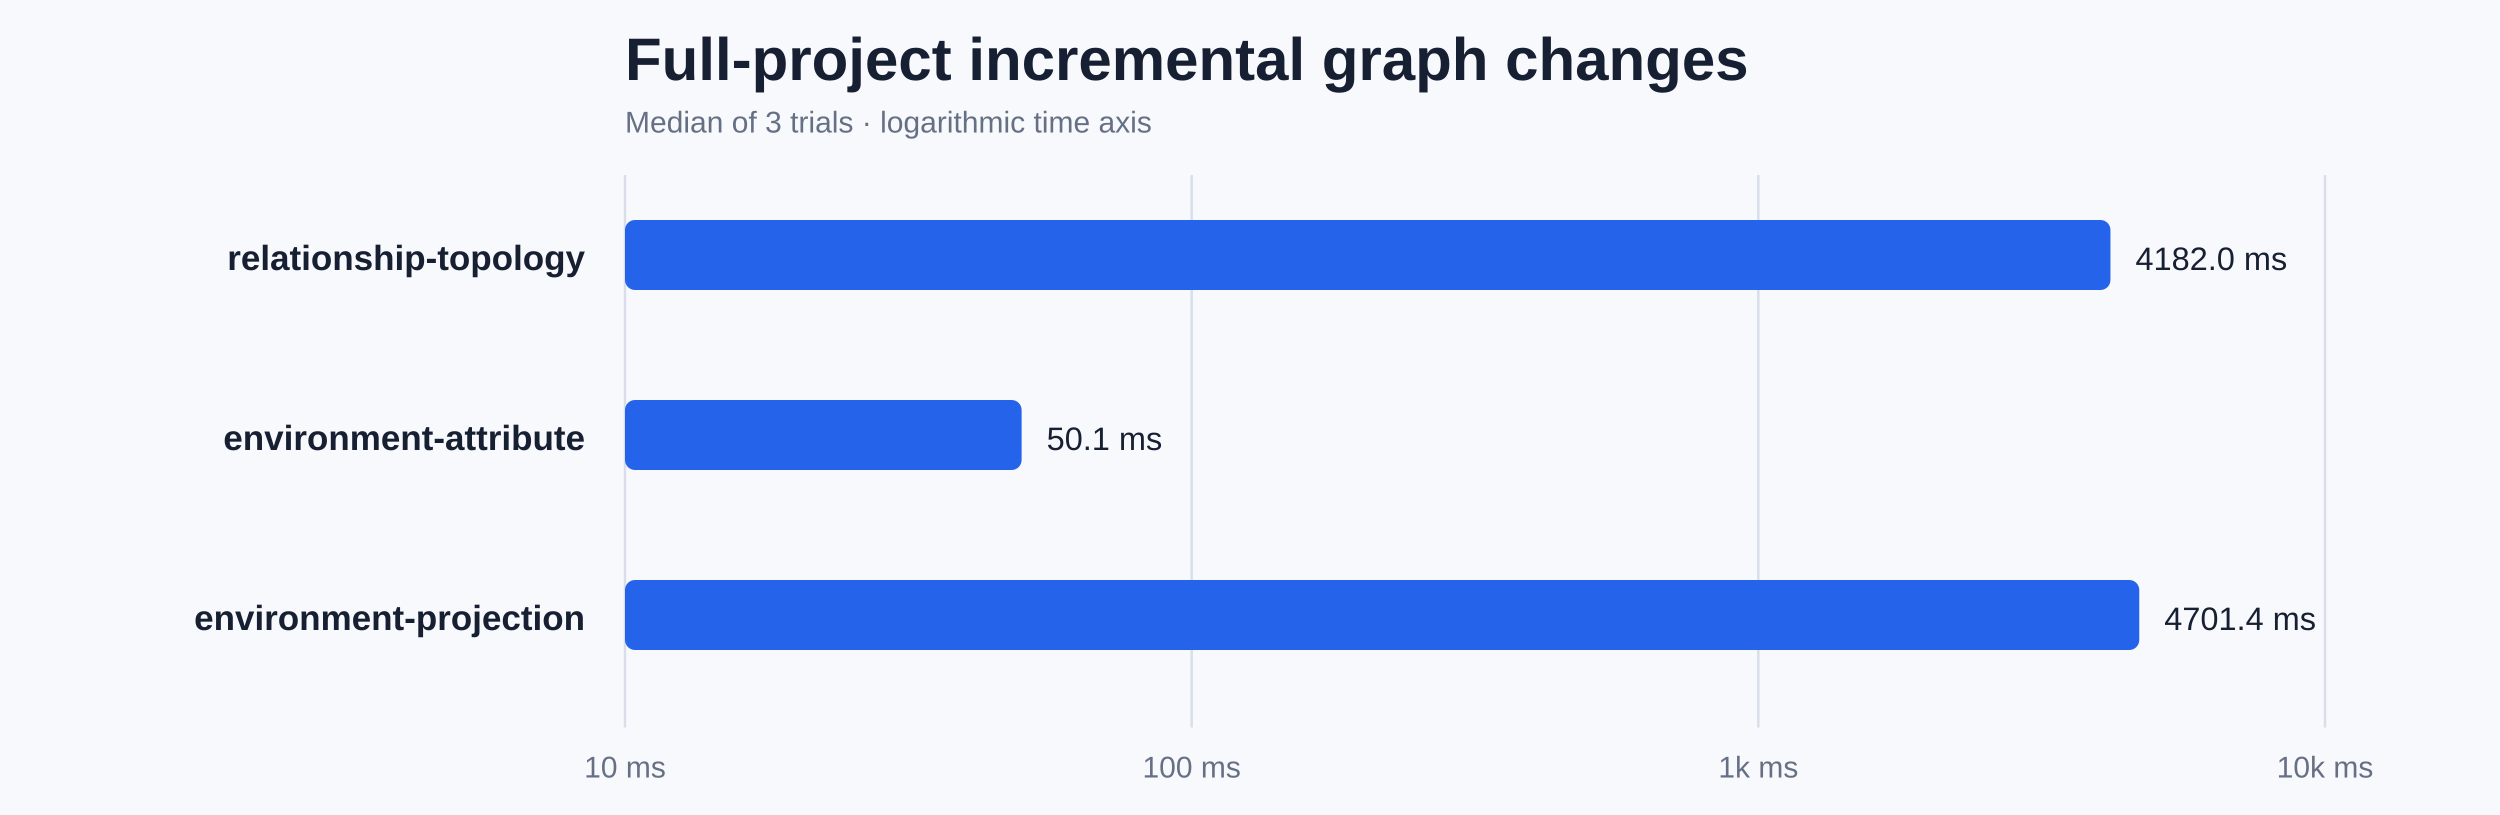
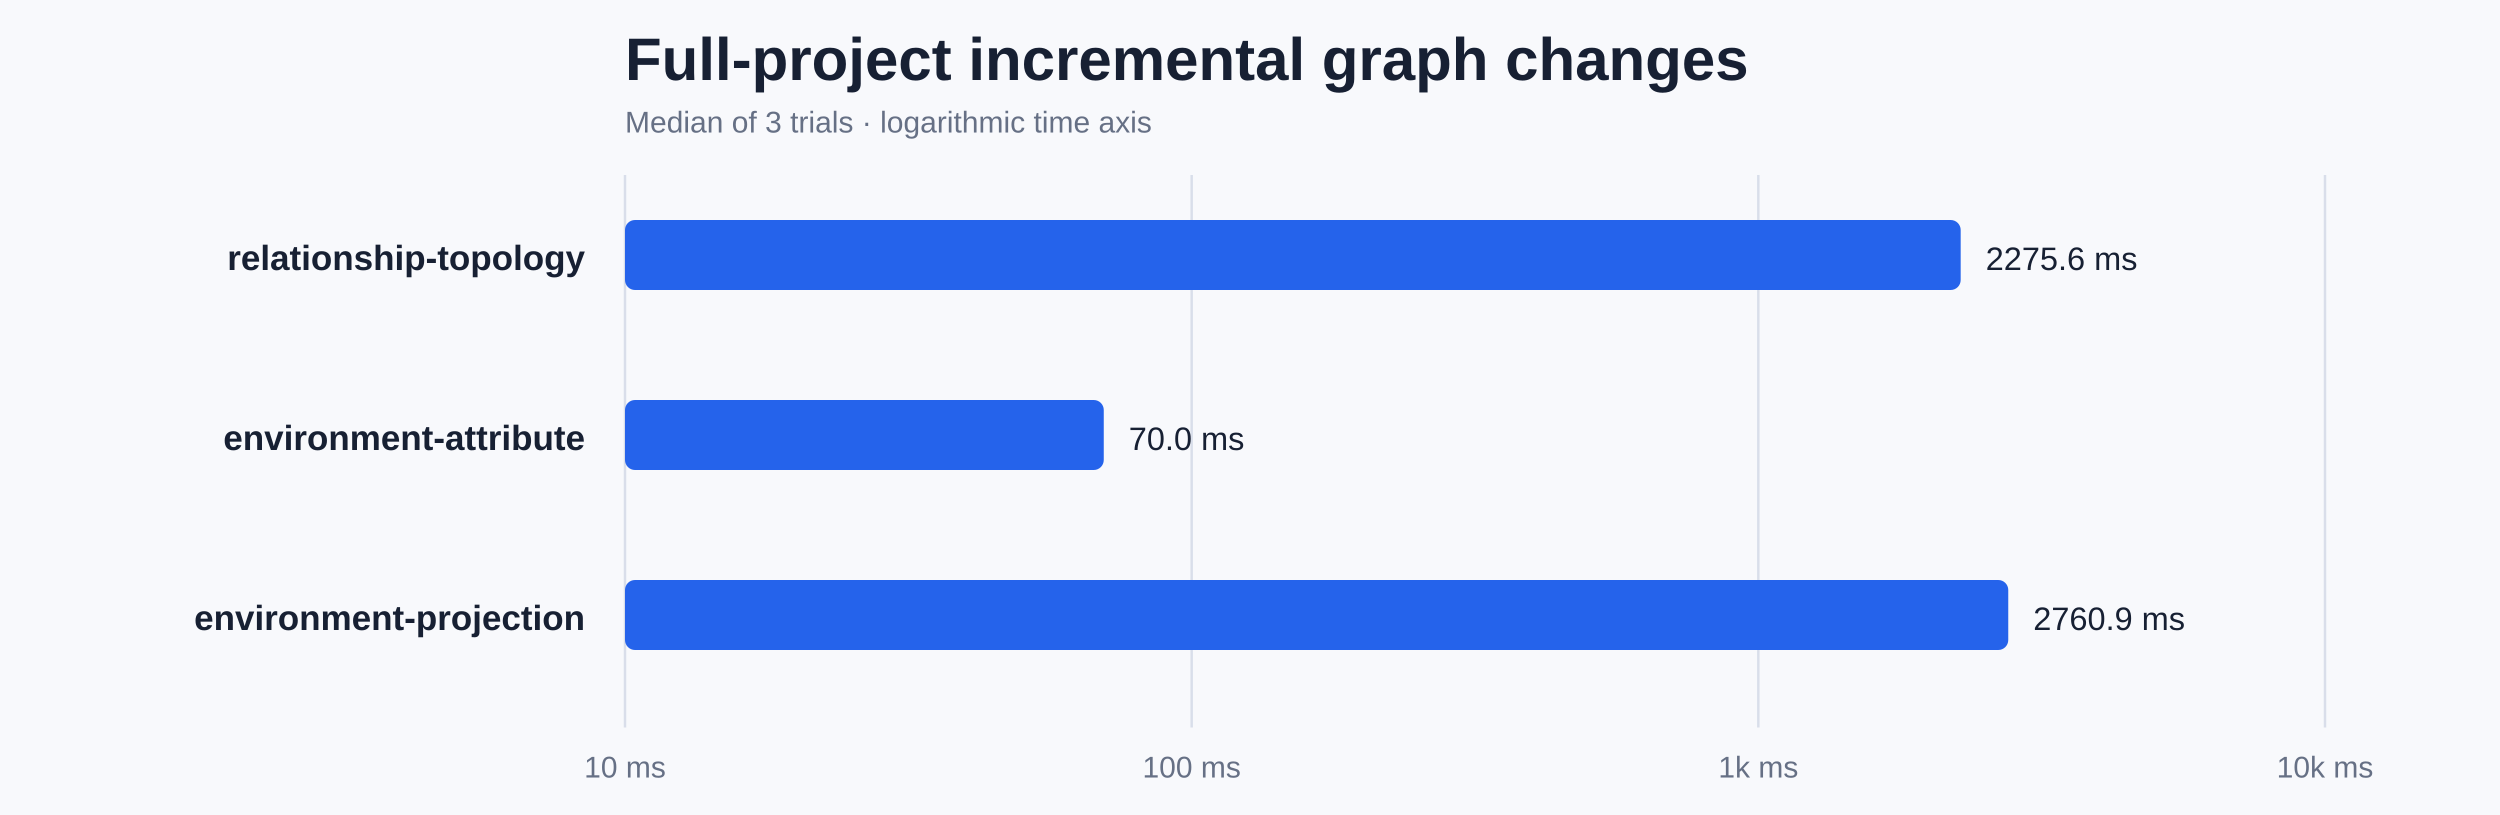
<svg xmlns="http://www.w3.org/2000/svg" width="1000" height="326" viewBox="0 0 1000 326">
  <style>text{font-family:Arial,Helvetica,sans-serif;fill:#172033}.title{font-size:24px;font-weight:700}.subtitle,.tick{font-size:12px;fill:#667085}.label{font-size:14px;font-weight:600}.value{font-size:13px}.grid{stroke:#d9deea;stroke-width:1}</style>
  <rect width="100%" height="100%" fill="#f8f9fc" />
  <text x="250" y="32" class="title">Full-project incremental graph changes</text>
  <text x="250" y="53" class="subtitle">Median of 3 trials · logarithmic time axis</text>
  <line x1="250" y1="70" x2="250" y2="291" class="grid" />
  <text x="250" y="311" text-anchor="middle" class="tick">10 ms</text>
  <line x1="476.667" y1="70" x2="476.667" y2="291" class="grid" />
  <text x="476.667" y="311" text-anchor="middle" class="tick">100 ms</text>
  <line x1="703.333" y1="70" x2="703.333" y2="291" class="grid" />
  <text x="703.333" y="311" text-anchor="middle" class="tick">1k ms</text>
  <line x1="930" y1="70" x2="930" y2="291" class="grid" />
  <text x="930" y="311" text-anchor="middle" class="tick">10k ms</text>
  <text x="234" y="108" text-anchor="end" class="label">relationship-topology</text>
-   <rect x="250" y="88" width="594.179" height="28" rx="4" fill="#2563eb" />
-   <text x="854.179" y="108" class="value">4182.0 ms</text>
+   <rect x="250" y="88" width="534.274" height="28" rx="4" fill="#2563eb" />
+   <text x="794.274" y="108" class="value">2275.6 ms</text>
  <text x="234" y="180" text-anchor="end" class="label">environment-attribute</text>
-   <rect x="250" y="160" width="158.649" height="28" rx="4" fill="#2563eb" />
-   <text x="418.649" y="180" class="value">50.1 ms</text>
+   <rect x="250" y="160" width="191.504" height="28" rx="4" fill="#2563eb" />
+   <text x="451.504" y="180" class="value">70.0 ms</text>
  <text x="234" y="252" text-anchor="end" class="label">environment-projection</text>
-   <rect x="250" y="232" width="605.705" height="28" rx="4" fill="#2563eb" />
-   <text x="865.705" y="252" class="value">4701.4 ms</text>
+   <rect x="250" y="232" width="553.304" height="28" rx="4" fill="#2563eb" />
+   <text x="813.304" y="252" class="value">2760.9 ms</text>
</svg>
